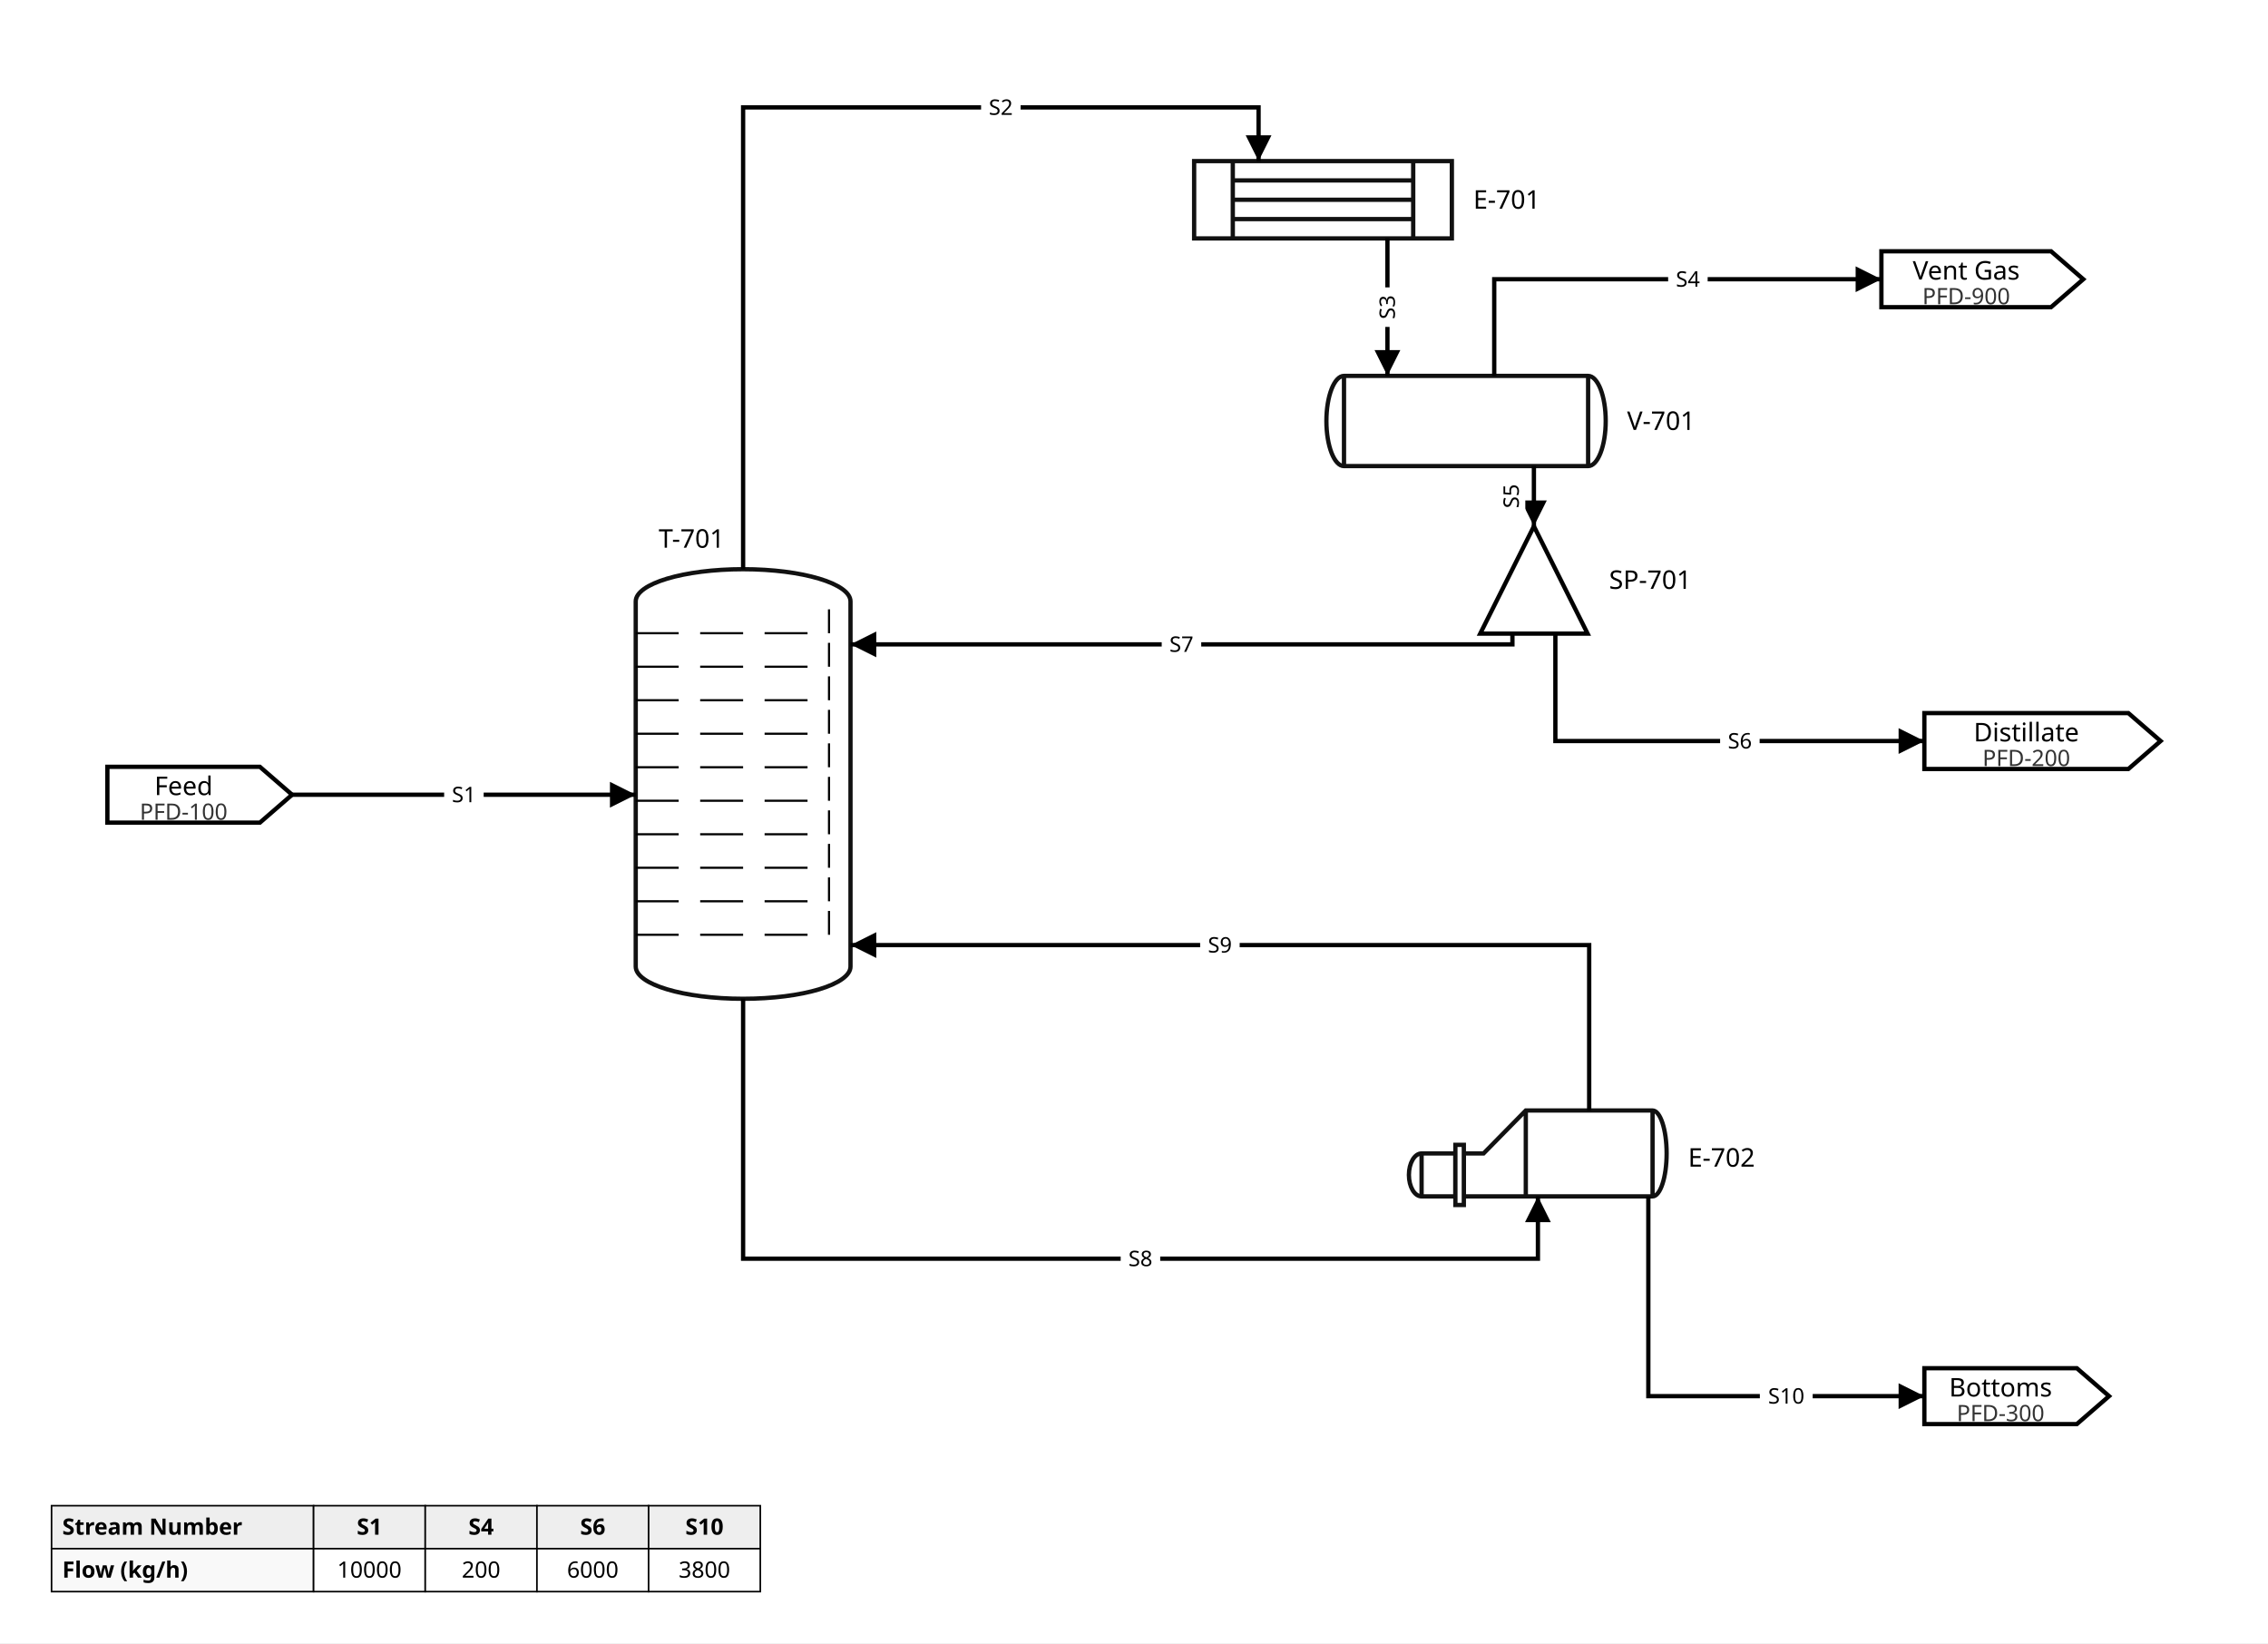
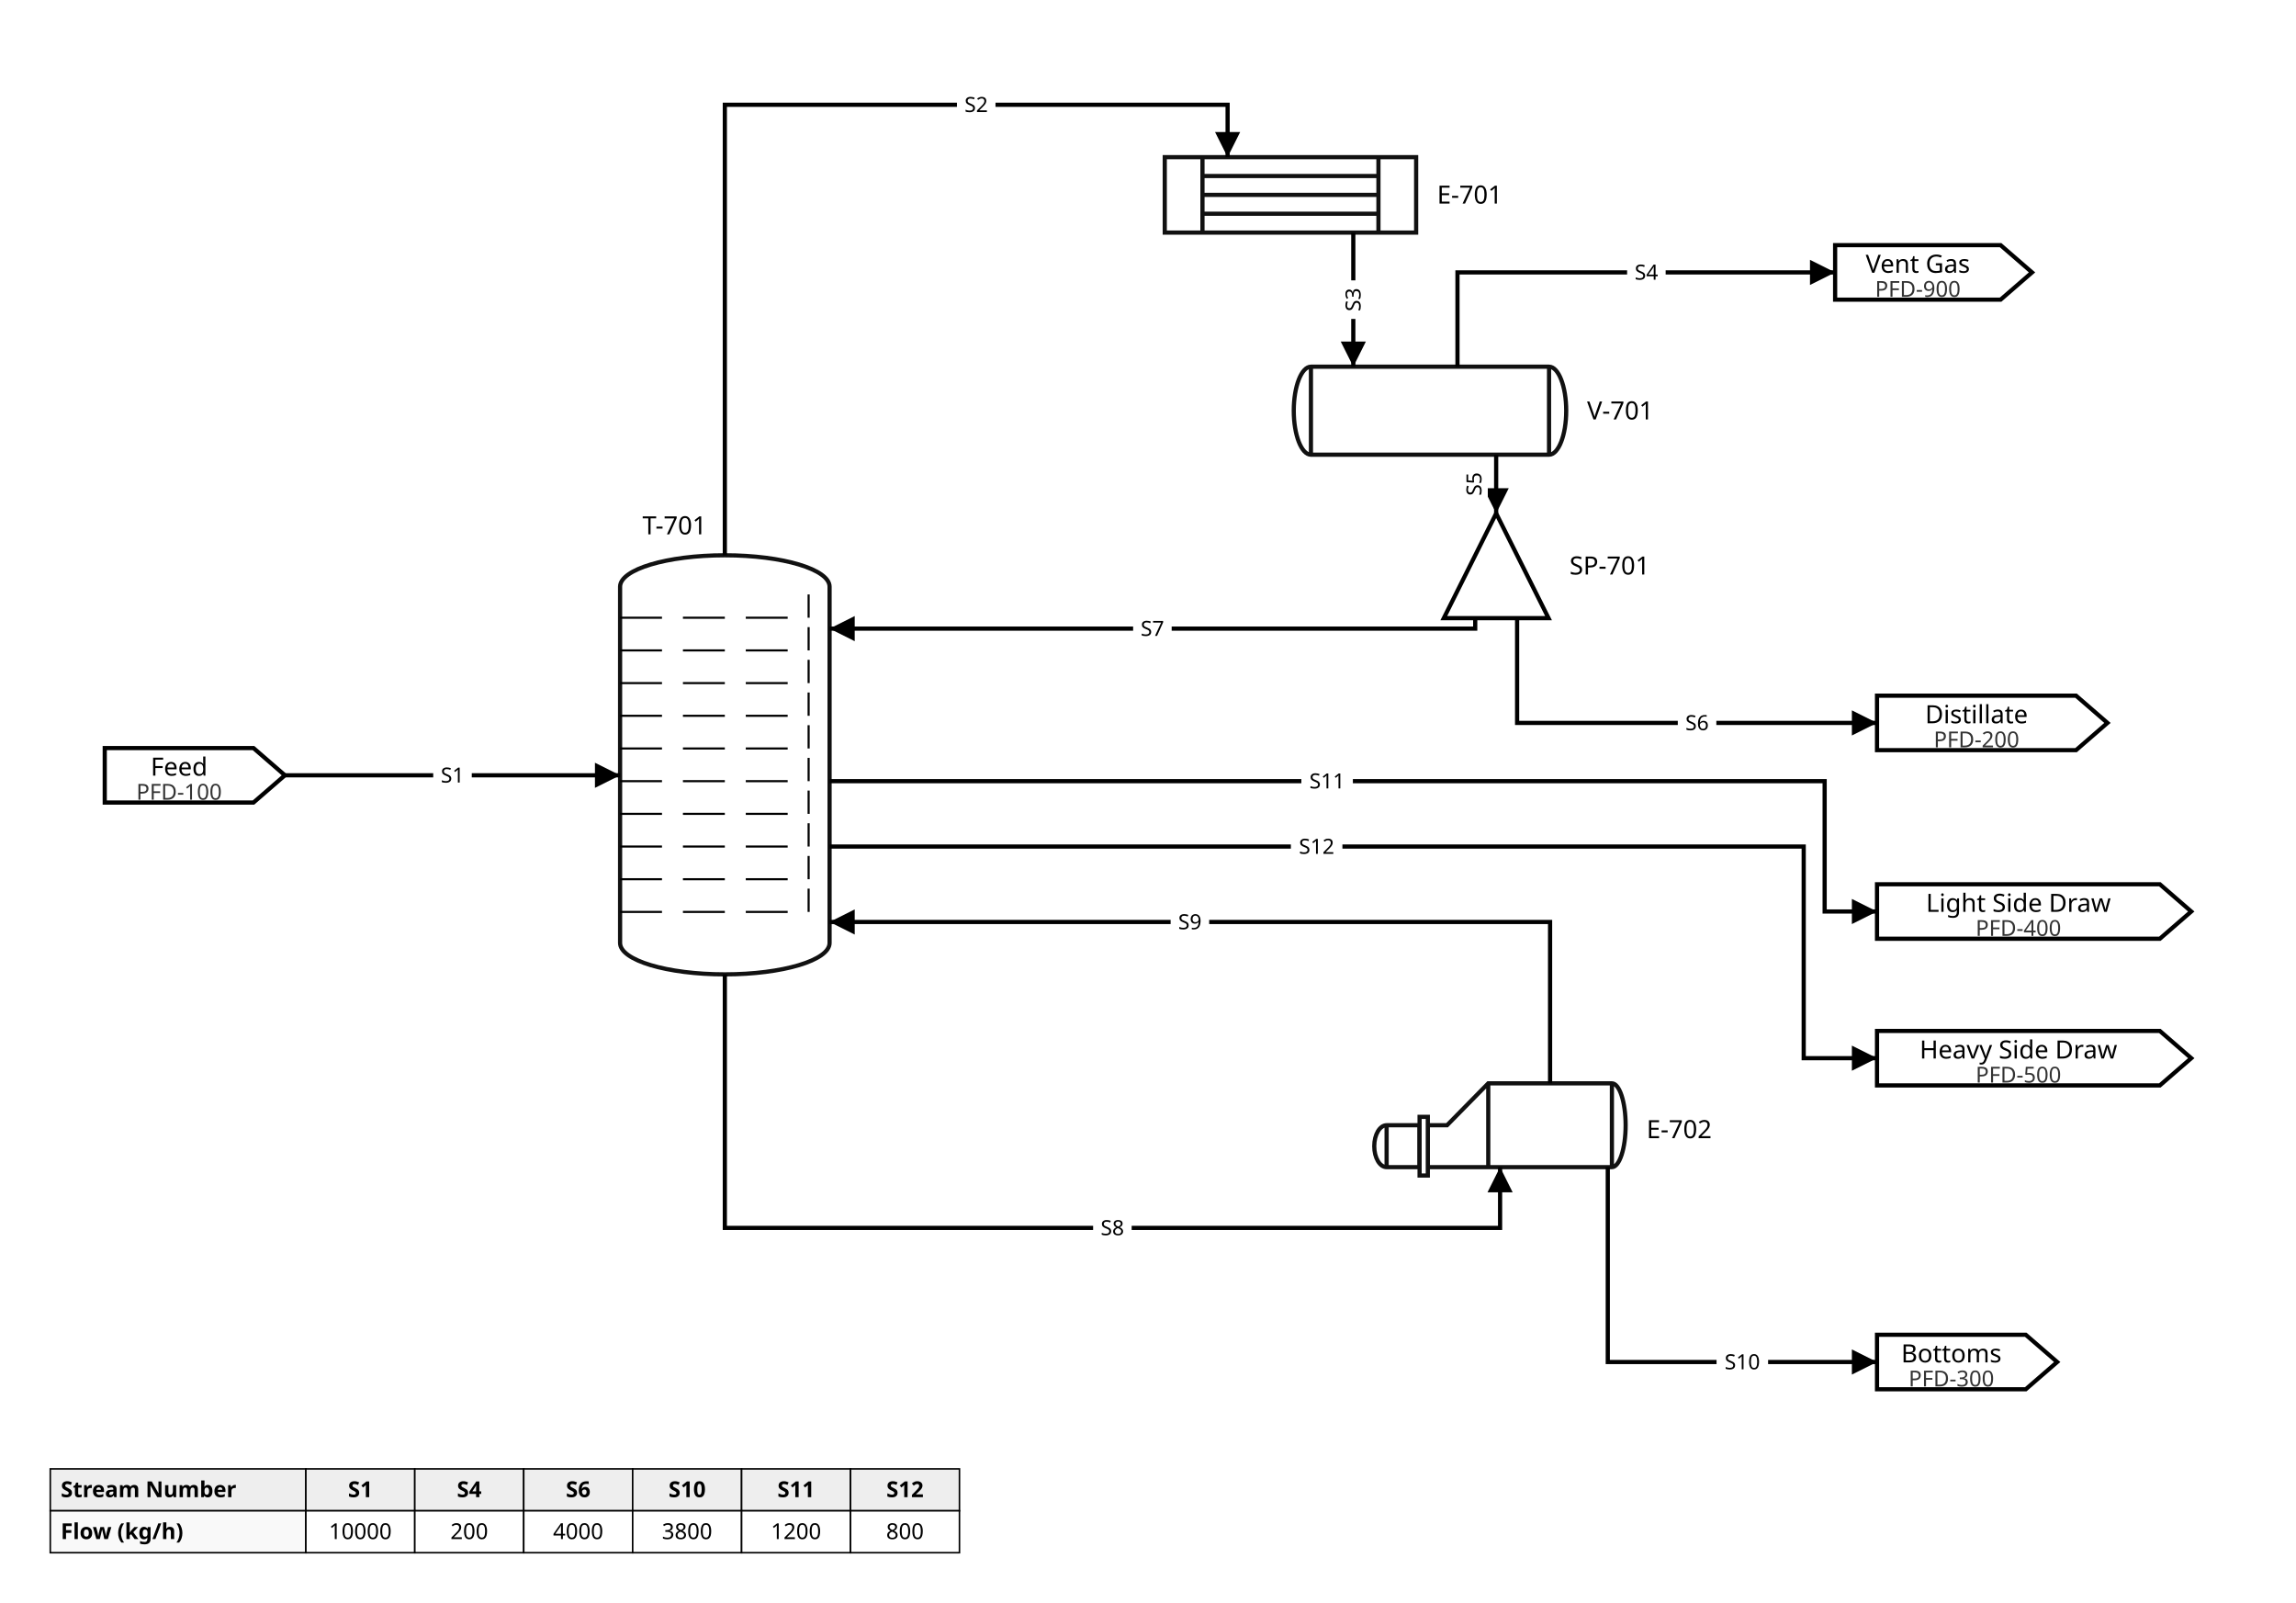
- <svg xmlns="http://www.w3.org/2000/svg" width="1056" height="765" viewBox="4.0 -5.0 1056.0 765.0">
-   <rect x="4.0" y="-5.0" width="1056.0" height="765.0" fill="white" />
+ <svg xmlns="http://www.w3.org/2000/svg" width="1096" height="765" viewBox="4.0 -5.0 1096.0 765.0">
+   <rect x="4.0" y="-5.0" width="1096.0" height="765.0" fill="white" />
  <g id="stream_table">
    <rect x="28.0" y="696.0" width="122.0" height="20.0" fill="#eee" stroke="black" stroke-width="0.75" />
    <text x="33.0" y="709.5" font-family="sans-serif" font-size="10.5" font-weight="bold" text-anchor="start">Stream Number</text>
    <rect x="150.0" y="696.0" width="52.0" height="20.0" fill="#eee" stroke="black" stroke-width="0.75" />
    <text x="176.0" y="709.5" font-family="sans-serif" font-size="10.5" font-weight="bold" text-anchor="middle">S1</text>
    <rect x="202.0" y="696.0" width="52.0" height="20.0" fill="#eee" stroke="black" stroke-width="0.75" />
    <text x="228.0" y="709.5" font-family="sans-serif" font-size="10.5" font-weight="bold" text-anchor="middle">S4</text>
    <rect x="254.0" y="696.0" width="52.0" height="20.0" fill="#eee" stroke="black" stroke-width="0.75" />
    <text x="280.0" y="709.5" font-family="sans-serif" font-size="10.5" font-weight="bold" text-anchor="middle">S6</text>
    <rect x="306.0" y="696.0" width="52.0" height="20.0" fill="#eee" stroke="black" stroke-width="0.75" />
    <text x="332.0" y="709.5" font-family="sans-serif" font-size="10.5" font-weight="bold" text-anchor="middle">S10</text>
+     <rect x="358.0" y="696.0" width="52.0" height="20.0" fill="#eee" stroke="black" stroke-width="0.75" />
+     <text x="384.0" y="709.5" font-family="sans-serif" font-size="10.5" font-weight="bold" text-anchor="middle">S11</text>
+     <rect x="410.0" y="696.0" width="52.0" height="20.0" fill="#eee" stroke="black" stroke-width="0.75" />
+     <text x="436.0" y="709.5" font-family="sans-serif" font-size="10.5" font-weight="bold" text-anchor="middle">S12</text>
    <rect x="28.0" y="716.0" width="122.0" height="20.0" fill="#f9f9f9" stroke="black" stroke-width="0.75" />
    <text x="33.0" y="729.5" font-family="sans-serif" font-size="10.5" font-weight="bold" text-anchor="start">Flow (kg/h)</text>
    <rect x="150.0" y="716.0" width="52.0" height="20.0" fill="white" stroke="black" stroke-width="0.75" />
    <text x="176.0" y="729.5" font-family="sans-serif" font-size="10.5" text-anchor="middle">10000</text>
    <rect x="202.0" y="716.0" width="52.0" height="20.0" fill="white" stroke="black" stroke-width="0.75" />
    <text x="228.0" y="729.5" font-family="sans-serif" font-size="10.5" text-anchor="middle">200</text>
    <rect x="254.0" y="716.0" width="52.0" height="20.0" fill="white" stroke="black" stroke-width="0.75" />
-     <text x="280.0" y="729.5" font-family="sans-serif" font-size="10.5" text-anchor="middle">6000</text>
+     <text x="280.0" y="729.5" font-family="sans-serif" font-size="10.5" text-anchor="middle">4000</text>
    <rect x="306.0" y="716.0" width="52.0" height="20.0" fill="white" stroke="black" stroke-width="0.75" />
    <text x="332.0" y="729.5" font-family="sans-serif" font-size="10.5" text-anchor="middle">3800</text>
+     <rect x="358.0" y="716.0" width="52.0" height="20.0" fill="white" stroke="black" stroke-width="0.75" />
+     <text x="384.0" y="729.5" font-family="sans-serif" font-size="10.5" text-anchor="middle">1200</text>
+     <rect x="410.0" y="716.0" width="52.0" height="20.0" fill="white" stroke="black" stroke-width="0.75" />
+     <text x="436.0" y="729.5" font-family="sans-serif" font-size="10.5" text-anchor="middle">800</text>
  </g>
  <defs>
    <marker id="arrow_black" viewBox="0 0 10 10" refX="10" refY="5" markerWidth="12" markerHeight="12" markerUnits="userSpaceOnUse" orient="auto-start-reverse">
      <path d="M 0 0 L 10 5 L 0 10 z" fill="black" />
    </marker>
    <symbol id="sym_column_c80fa54e4" viewBox="0 0 100.0 200.0" overflow="visible">
      <path d="M 0 15 A 50 15 0 0 1 50 0 A 50 15 0 0 1 100 15 L 100 185 A 50 15 0 0 1 50 200 A 50 15 0 0 1 0 185 Z" fill="white" stroke="#111" stroke-width="2" />
      <line x1="0" y1="29.8" x2="90" y2="29.8" fill="none" stroke="black" stroke-width="1" stroke-dasharray="20,10" />
      <line x1="90" y1="29.8" x2="90" y2="18.689" fill="none" stroke="black" stroke-width="1" />
      <line x1="0" y1="45.4" x2="90" y2="45.4" fill="none" stroke="black" stroke-width="1" stroke-dasharray="20,10" />
      <line x1="90" y1="45.4" x2="90" y2="34.289" fill="none" stroke="black" stroke-width="1" />
      <line x1="0" y1="61" x2="90" y2="61" fill="none" stroke="black" stroke-width="1" stroke-dasharray="20,10" />
      <line x1="90" y1="61" x2="90" y2="49.889" fill="none" stroke="black" stroke-width="1" />
      <line x1="0" y1="76.6" x2="90" y2="76.6" fill="none" stroke="black" stroke-width="1" stroke-dasharray="20,10" />
      <line x1="90" y1="76.6" x2="90" y2="65.489" fill="none" stroke="black" stroke-width="1" />
      <line x1="0" y1="92.2" x2="90" y2="92.2" fill="none" stroke="black" stroke-width="1" stroke-dasharray="20,10" />
      <line x1="90" y1="92.2" x2="90" y2="81.089" fill="none" stroke="black" stroke-width="1" />
      <line x1="0" y1="107.8" x2="90" y2="107.8" fill="none" stroke="black" stroke-width="1" stroke-dasharray="20,10" />
      <line x1="90" y1="107.8" x2="90" y2="96.689" fill="none" stroke="black" stroke-width="1" />
      <line x1="0" y1="123.4" x2="90" y2="123.4" fill="none" stroke="black" stroke-width="1" stroke-dasharray="20,10" />
      <line x1="90" y1="123.4" x2="90" y2="112.289" fill="none" stroke="black" stroke-width="1" />
      <line x1="0" y1="139" x2="90" y2="139" fill="none" stroke="black" stroke-width="1" stroke-dasharray="20,10" />
      <line x1="90" y1="139" x2="90" y2="127.889" fill="none" stroke="black" stroke-width="1" />
      <line x1="0" y1="154.6" x2="90" y2="154.6" fill="none" stroke="black" stroke-width="1" stroke-dasharray="20,10" />
      <line x1="90" y1="154.6" x2="90" y2="143.489" fill="none" stroke="black" stroke-width="1" />
      <line x1="0" y1="170.2" x2="90" y2="170.2" fill="none" stroke="black" stroke-width="1" stroke-dasharray="20,10" />
      <line x1="90" y1="170.2" x2="90" y2="159.089" fill="none" stroke="black" stroke-width="1" />
    </symbol>
    <symbol id="sym_hex_kettle_s120x44" viewBox="0 0 120 44" overflow="visible">
      <path d="M 5.902 20 L 21.639 20 L 21.639 40 L 5.902 40 A 10 5.902 90 0 1 0 30 A 10 5.902 90 0 1 5.902 20 M 25.574 20 L 34.754 20 L 54.426 0 L 113.443 0 A 20 6.557 90 0 1 120 20 A 20 6.557 90 0 1 113.443 40 L 25.574 40 Z M 5.902 20 L 5.902 40 M 54.426 0 L 54.426 40 M 113.443 0 L 113.443 40" fill="white" stroke="#111" stroke-width="2" />
      <rect x="21.639" y="16" width="3.934" height="28" fill="white" stroke="#111" stroke-width="2" />
    </symbol>
    <symbol id="sym_hex_straight_tubes_s120x36" viewBox="0 0 100.0 30.0" overflow="visible">
      <rect x="0.0" y="0.0" width="100.0" height="30.0" fill="white" stroke="#111" stroke-width="1.667" />
      <path d="M 15.0 0.0 L 15.0 30.0 M 85.0 0.0 L 85.0 30.0 M 85.0 7.5 L 15.0 7.5 M 85.0 15.0 L 15.0 15.0 M 85.0 22.5 L 15.0 22.5" fill="none" stroke="#111" stroke-width="1.667" />
    </symbol>
    <symbol id="sym_splitter" viewBox="0 0 50.0 50.0" overflow="visible">
      <polygon points="0,25 50,0 50,50" fill="none" stroke="black" stroke-width="2" />
    </symbol>
    <symbol id="sym_vessel_horizontal_s130x42" viewBox="0 0 130 42" overflow="visible">
      <path d="M 8.198 42 L 121.859 42 A 21 8.197 90 0 0 130.056 21 A 21 8.197 90 0 0 121.859 0 L 8.198 0 A 21 8.197 90 0 0 0.001 21 A 21 8.197 90 0 0 8.198 42 Z M 8.198 0 L 8.198 42 M 121.859 0 L 121.859 42" fill="white" stroke="#111" stroke-width="2" />
    </symbol>
  </defs>
  <g id="units">
    <polygon points="54.0,352.0 125.0,352.0 140.0,365.0 125.0,378.0 54.0,378.0" fill="transparent" stroke="black" stroke-width="2" />
    <text x="89.5" y="361.0" font-family="sans-serif" font-size="12" text-anchor="middle" dominant-baseline="middle">Feed</text>
    <text x="89.5" y="373.0" font-family="sans-serif" font-size="10.5" text-anchor="middle" dominant-baseline="middle" fill="#333">PFD-100</text>
    <use href="#sym_column_c80fa54e4" x="300" y="260" width="100.0" height="200.0" />
+     <polygon points="900.0,417.0 1035.0,417.0 1050.0,430.0 1035.0,443.0 900.0,443.0" fill="transparent" stroke="black" stroke-width="2" />
+     <text x="967.5" y="426.0" font-family="sans-serif" font-size="12" text-anchor="middle" dominant-baseline="middle">Light Side Draw</text>
+     <text x="967.5" y="438.0" font-family="sans-serif" font-size="10.5" text-anchor="middle" dominant-baseline="middle" fill="#333">PFD-400</text>
+     <polygon points="900.0,487.0 1035.0,487.0 1050.0,500.0 1035.0,513.0 900.0,513.0" fill="transparent" stroke="black" stroke-width="2" />
+     <text x="967.5" y="496.0" font-family="sans-serif" font-size="12" text-anchor="middle" dominant-baseline="middle">Heavy Side Draw</text>
+     <text x="967.5" y="508.0" font-family="sans-serif" font-size="10.5" text-anchor="middle" dominant-baseline="middle" fill="#333">PFD-500</text>
    <use href="#sym_hex_straight_tubes_s120x36" x="560" y="70" width="120" height="36" transform="translate(1240, 0) scale(-1, 1)" />
    <use href="#sym_vessel_horizontal_s130x42" x="621.58" y="170" width="130" height="42" />
    <polygon points="880.0,112.0 959.0,112.0 974.0,125.0 959.0,138.0 880.0,138.0" fill="transparent" stroke="black" stroke-width="2" />
    <text x="919.5" y="121.0" font-family="sans-serif" font-size="12" text-anchor="middle" dominant-baseline="middle">Vent Gas</text>
    <text x="919.5" y="133.0" font-family="sans-serif" font-size="10.5" text-anchor="middle" dominant-baseline="middle" fill="#333">PFD-900</text>
    <use href="#sym_splitter" x="693.2" y="240" width="50.0" height="50.0" transform="rotate(90, 718.2, 265)" />
    <polygon points="900.0,327.0 995.0,327.0 1010.0,340.0 995.0,353.0 900.0,353.0" fill="transparent" stroke="black" stroke-width="2" />
    <text x="947.5" y="336.0" font-family="sans-serif" font-size="12" text-anchor="middle" dominant-baseline="middle">Distillate</text>
    <text x="947.5" y="348.0" font-family="sans-serif" font-size="10.5" text-anchor="middle" dominant-baseline="middle" fill="#333">PFD-200</text>
    <use href="#sym_hex_kettle_s120x44" x="660" y="512" width="120" height="44" />
    <polygon points="900.0,632.0 971.0,632.0 986.0,645.0 971.0,658.0 900.0,658.0" fill="transparent" stroke="black" stroke-width="2" />
    <text x="935.5" y="641.0" font-family="sans-serif" font-size="12" text-anchor="middle" dominant-baseline="middle">Bottoms</text>
    <text x="935.5" y="653.0" font-family="sans-serif" font-size="10.5" text-anchor="middle" dominant-baseline="middle" fill="#333">PFD-300</text>
  </g>
  <g id="streams">
    <path d="M 140.0,365.0 L 300.0,365.0" fill="none" stroke="black" stroke-width="2" marker-end="url(#arrow_black)" />
    <path d="M 350.0,260.0 L 350.0,45.0 L 590.0,45.0 L 590.0,70.0" fill="none" stroke="black" stroke-width="2" marker-end="url(#arrow_black)" />
    <path d="M 650.0,106.0 L 650.0,170.0" fill="none" stroke="black" stroke-width="2" marker-end="url(#arrow_black)" />
    <path d="M 699.727,170.0 L 699.727,125.0 L 880.0,125.0" fill="none" stroke="black" stroke-width="2" marker-end="url(#arrow_black)" />
    <path d="M 718.197,212.0 L 718.197,240.0" fill="none" stroke="black" stroke-width="2" marker-end="url(#arrow_black)" />
    <path d="M 728.197,290.0 L 728.197,340.0 L 900.0,340.0" fill="none" stroke="black" stroke-width="2" marker-end="url(#arrow_black)" />
    <path d="M 708.197,290.0 L 708.197,295.0 L 400.0,295.0" fill="none" stroke="black" stroke-width="2" marker-end="url(#arrow_black)" />
    <path d="M 350.0,460.0 L 350.0,581.0 L 720.066,581.0 L 720.066,552.0" fill="none" stroke="black" stroke-width="2" marker-end="url(#arrow_black)" />
    <path d="M 743.934,512.0 L 743.934,435.0 L 400.0,435.0" fill="none" stroke="black" stroke-width="2" marker-end="url(#arrow_black)" />
    <path d="M 771.475,552.0 L 771.475,645.0 L 900.0,645.0" fill="none" stroke="black" stroke-width="2" marker-end="url(#arrow_black)" />
+     <path d="M 400.0,367.8 L 875.0,367.8 L 875.0,430.0 L 900.0,430.0" fill="none" stroke="black" stroke-width="2" marker-end="url(#arrow_black)" />
+     <path d="M 400.0,399.0 L 865.0,399.0 L 865.0,500.0 L 900.0,500.0" fill="none" stroke="black" stroke-width="2" marker-end="url(#arrow_black)" />
    <rect x="210.8" y="358.5" width="18.4" height="13.0" fill="white" />
    <text x="220.0" y="365.0" font-family="sans-serif" font-size="10" text-anchor="middle" dominant-baseline="middle" fill="black">S1</text>
    <rect x="460.8" y="38.5" width="18.4" height="13.0" fill="white" />
    <text x="470.0" y="45.0" font-family="sans-serif" font-size="10" text-anchor="middle" dominant-baseline="middle" fill="black">S2</text>
    <rect x="643.5" y="128.8" width="13.0" height="18.4" fill="white" />
    <text x="650.0" y="138.0" font-family="sans-serif" font-size="10" text-anchor="middle" dominant-baseline="middle" fill="black" transform="rotate(-90, 650.0, 138.0)">S3</text>
    <rect x="780.7" y="118.5" width="18.4" height="13.0" fill="white" />
    <text x="789.9" y="125.0" font-family="sans-serif" font-size="10" text-anchor="middle" dominant-baseline="middle" fill="black">S4</text>
    <rect x="701.2" y="216.8" width="13.0" height="18.4" fill="white" />
    <text x="707.7" y="226.0" font-family="sans-serif" font-size="10" text-anchor="middle" dominant-baseline="middle" fill="black" transform="rotate(-90, 707.7, 226.0)">S5</text>
    <rect x="804.9" y="333.5" width="18.4" height="13.0" fill="white" />
    <text x="814.1" y="340.0" font-family="sans-serif" font-size="10" text-anchor="middle" dominant-baseline="middle" fill="black">S6</text>
    <rect x="544.9" y="288.5" width="18.4" height="13.0" fill="white" />
    <text x="554.1" y="295.0" font-family="sans-serif" font-size="10" text-anchor="middle" dominant-baseline="middle" fill="black">S7</text>
    <rect x="525.8" y="574.5" width="18.4" height="13.0" fill="white" />
    <text x="535.0" y="581.0" font-family="sans-serif" font-size="10" text-anchor="middle" dominant-baseline="middle" fill="black">S8</text>
    <rect x="562.8" y="428.5" width="18.4" height="13.0" fill="white" />
    <text x="572.0" y="435.0" font-family="sans-serif" font-size="10" text-anchor="middle" dominant-baseline="middle" fill="black">S9</text>
    <rect x="823.4" y="638.5" width="24.6" height="13.0" fill="white" />
    <text x="835.7" y="645.0" font-family="sans-serif" font-size="10" text-anchor="middle" dominant-baseline="middle" fill="black">S10</text>
+     <rect x="625.2" y="361.3" width="24.6" height="13.0" fill="white" />
+     <text x="637.5" y="367.8" font-family="sans-serif" font-size="10" text-anchor="middle" dominant-baseline="middle" fill="black">S11</text>
+     <rect x="620.2" y="392.5" width="24.6" height="13.0" fill="white" />
+     <text x="632.5" y="399.0" font-family="sans-serif" font-size="10" text-anchor="middle" dominant-baseline="middle" fill="black">S12</text>
  </g>
  <g id="unit_labels">
    <rect x="305.5" y="238.0" width="41.0" height="15.0" fill="white" />
    <text x="326.0" y="250" font-family="sans-serif" font-size="12" text-anchor="middle" dominant-baseline="baseline">T-701</text>
    <rect x="690.0" y="80.5" width="41.0" height="15.0" fill="white" />
    <text x="690" y="88.0" font-family="sans-serif" font-size="12" text-anchor="start" dominant-baseline="middle">E-701</text>
    <rect x="761.6" y="183.5" width="41.0" height="15.0" fill="white" />
    <text x="761.585" y="191.0" font-family="sans-serif" font-size="12" text-anchor="start" dominant-baseline="middle">V-701</text>
    <rect x="753.2" y="257.5" width="47.6" height="15.0" fill="white" />
    <text x="753.197" y="265.0" font-family="sans-serif" font-size="12" text-anchor="start" dominant-baseline="middle">SP-701</text>
    <rect x="790.0" y="526.5" width="41.0" height="15.0" fill="white" />
    <text x="790" y="534.0" font-family="sans-serif" font-size="12" text-anchor="start" dominant-baseline="middle">E-702</text>
  </g>
</svg>
